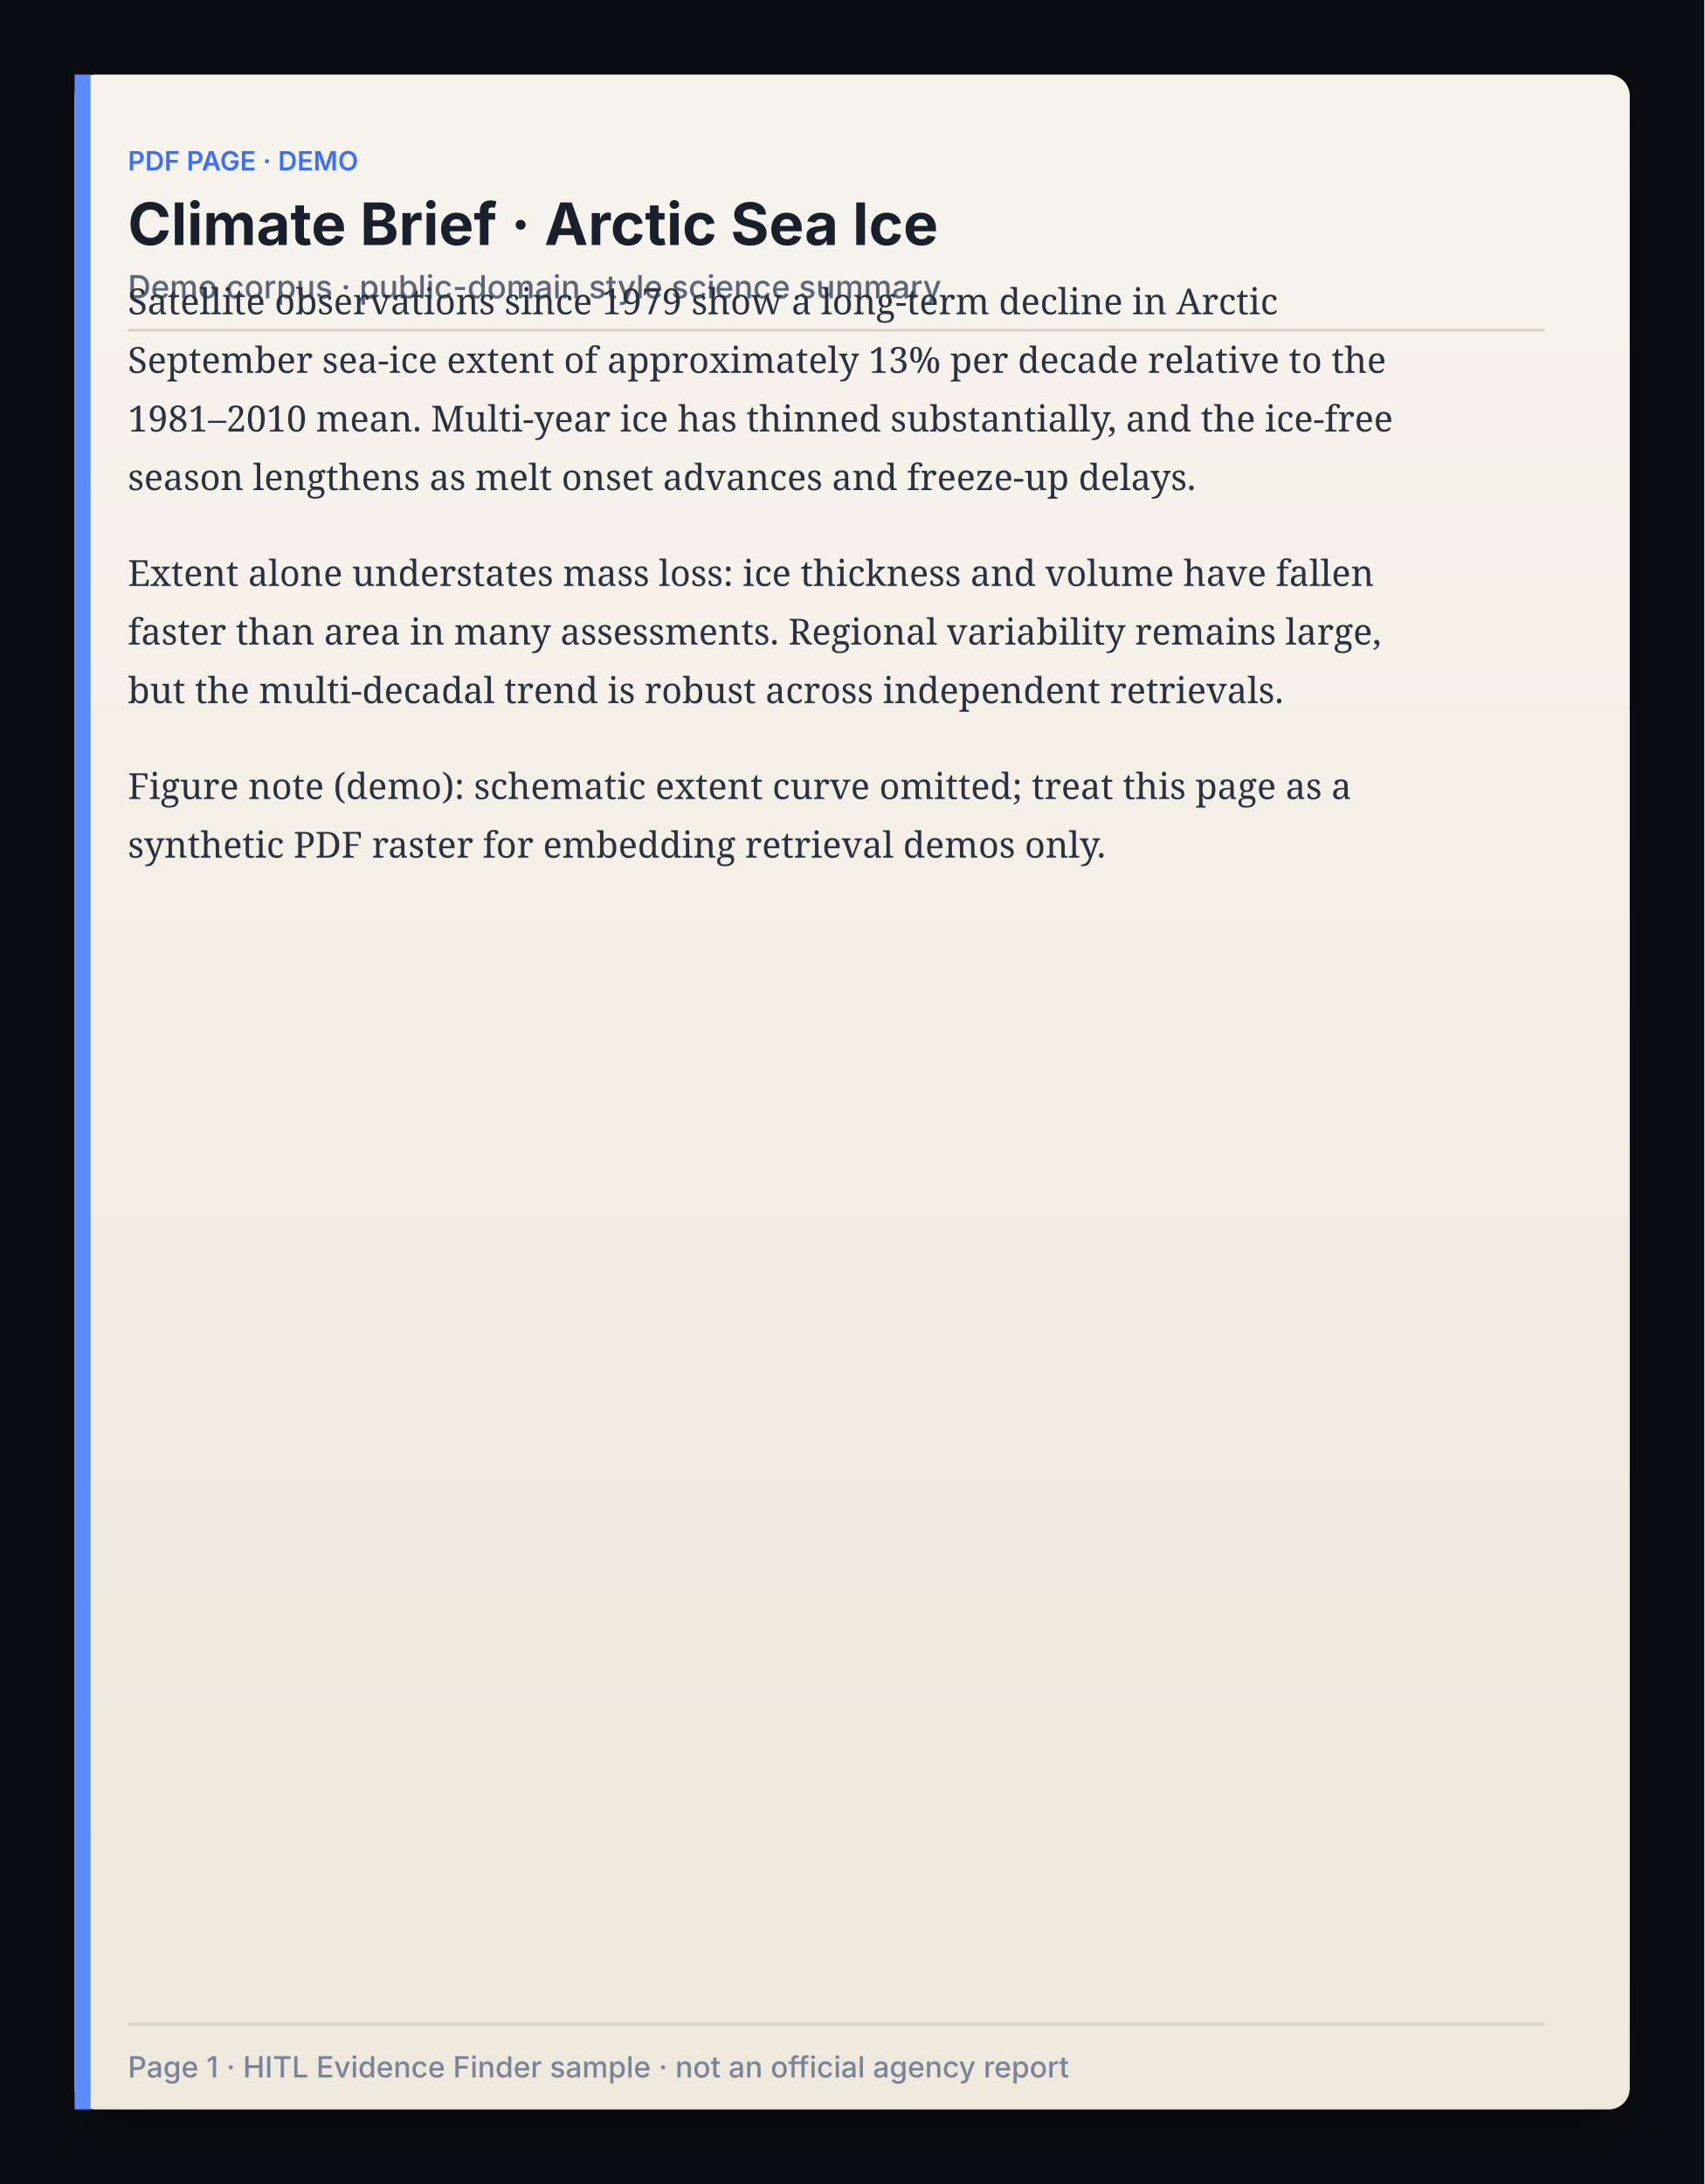
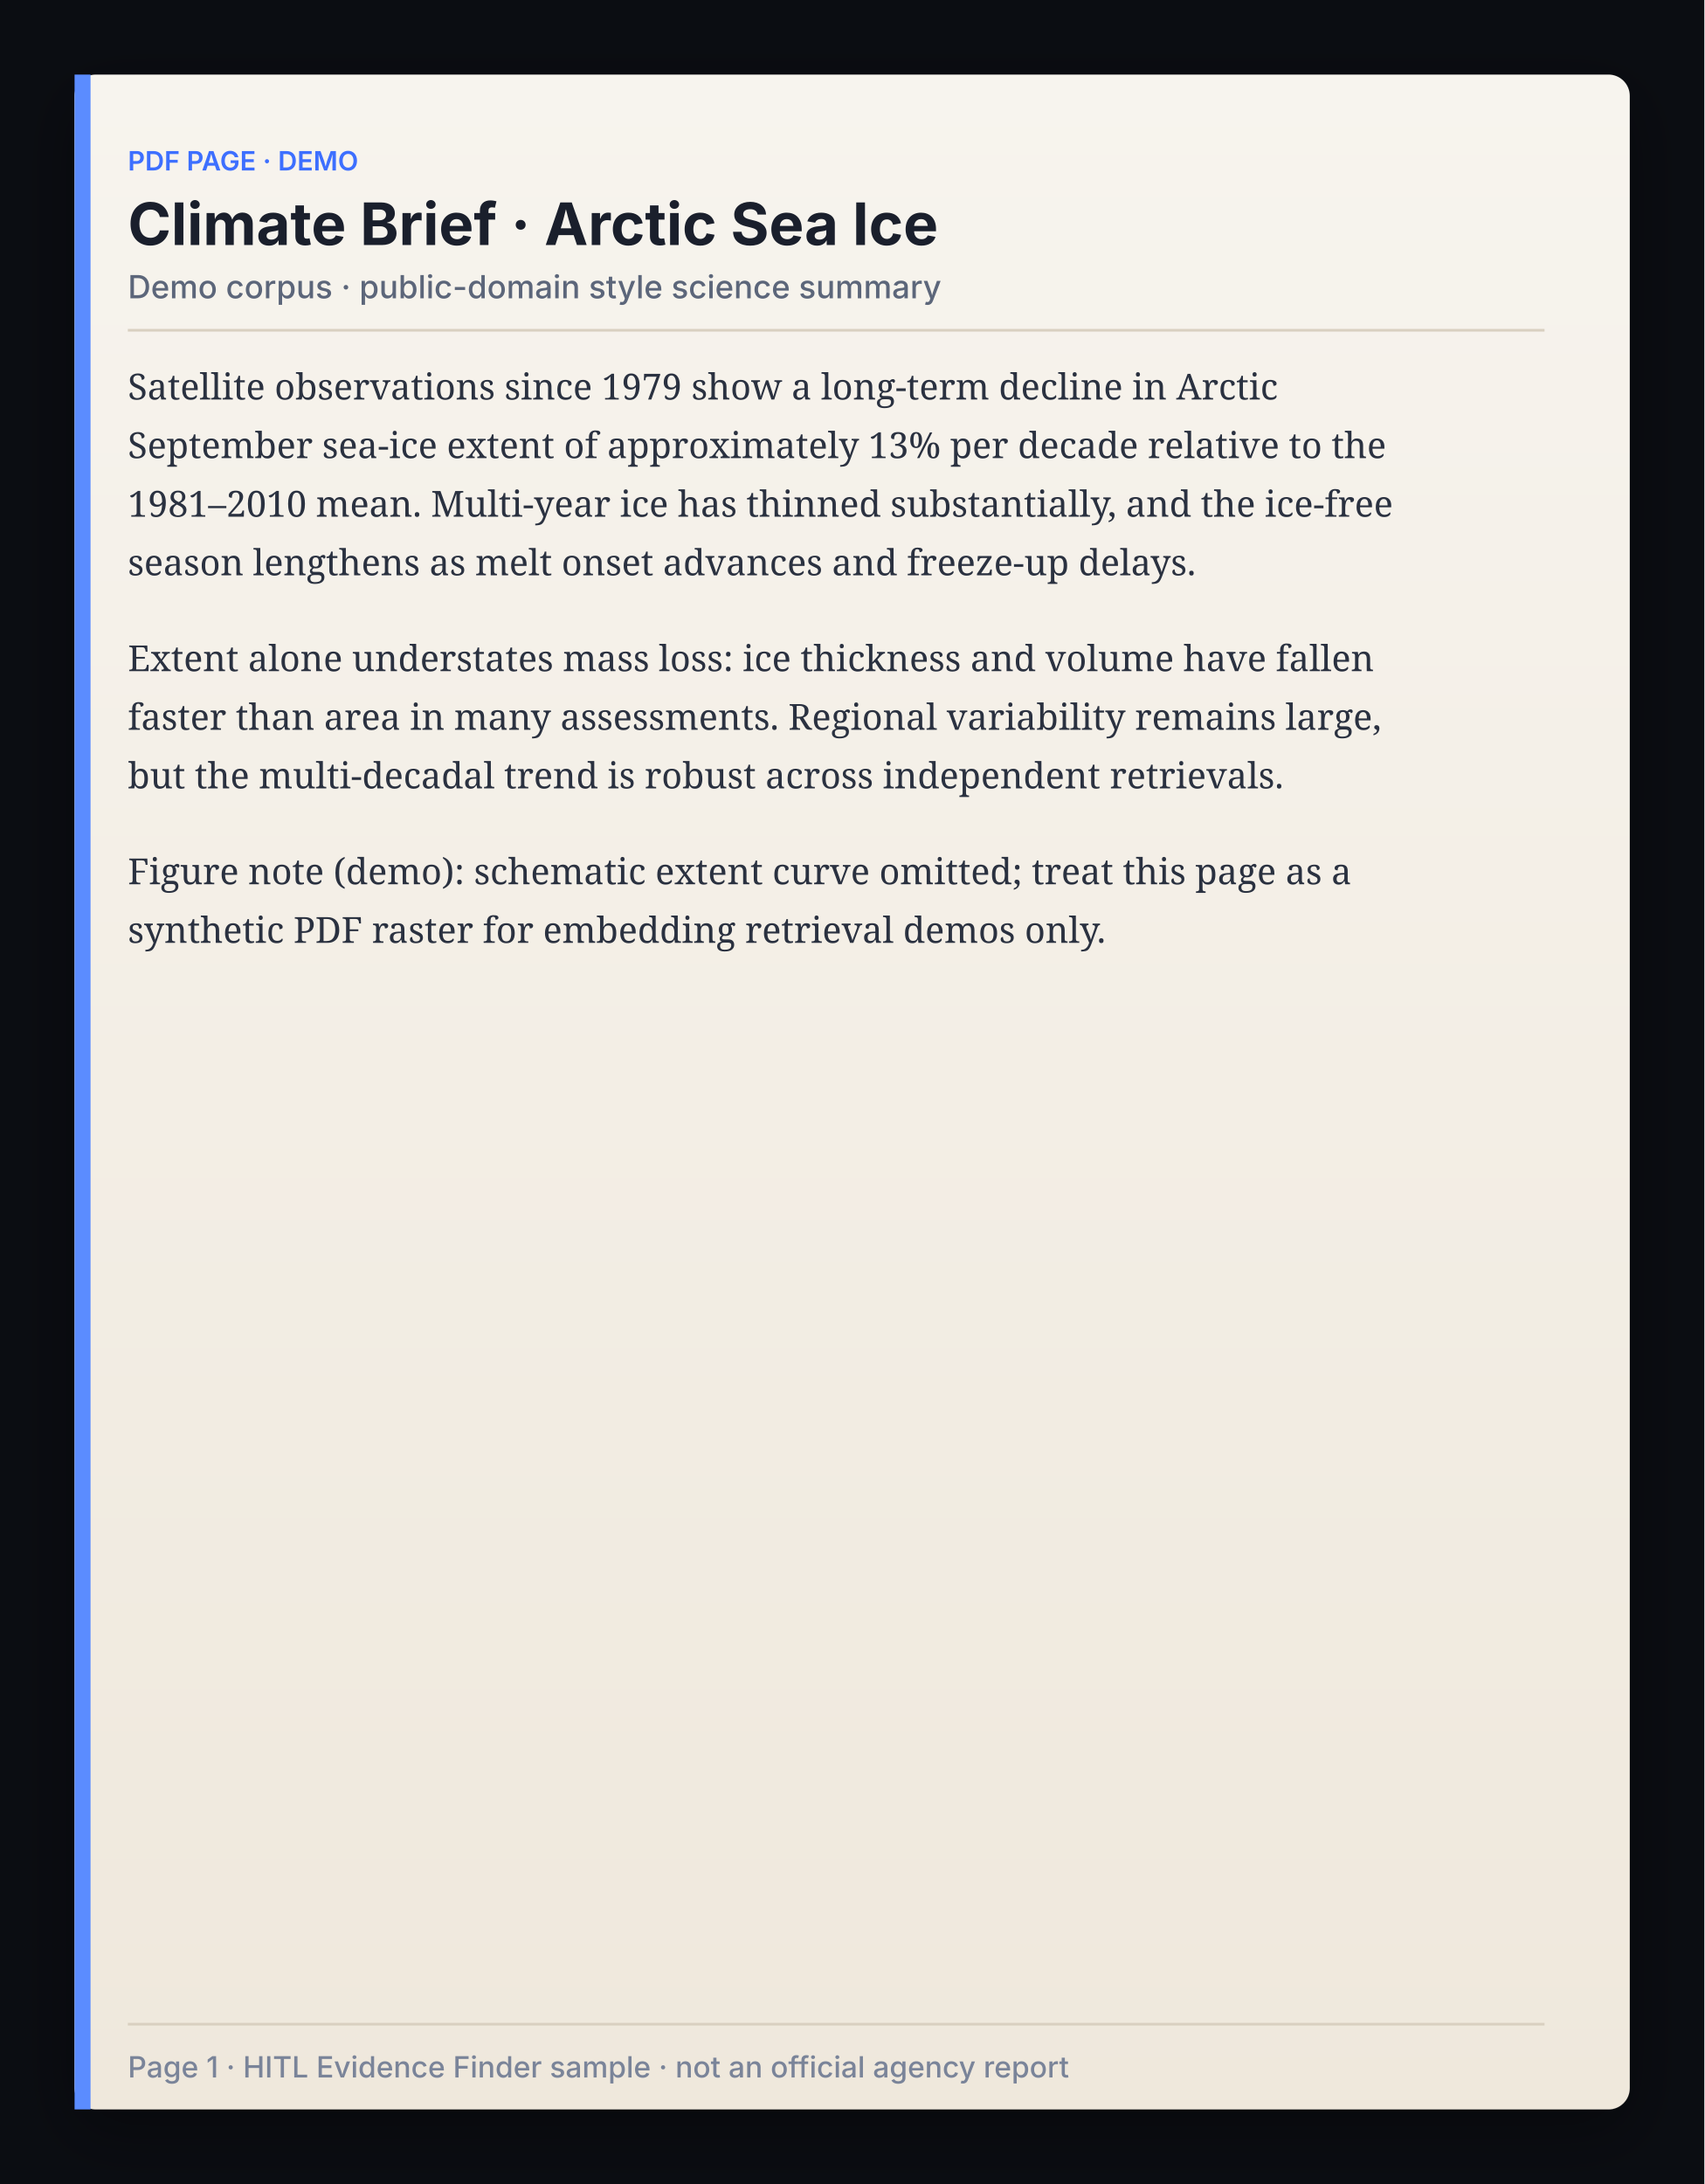
<svg xmlns="http://www.w3.org/2000/svg" width="640" height="820" viewBox="0 0 640 820">
  <defs>
    <linearGradient id="paper" x1="0" y1="0" x2="0" y2="1">
      <stop offset="0%" stop-color="#f7f4ee" />
      <stop offset="100%" stop-color="#efe8dc" />
    </linearGradient>
    <filter id="shadow" x="-5%" y="-5%" width="110%" height="110%">
      <feDropShadow dx="0" dy="8" stdDeviation="12" flood-color="#000" flood-opacity="0.35" />
    </filter>
    <style>
      .title { font: 700 22px Inter, ui-sans-serif, system-ui, sans-serif; fill: #1a1f2c; }
      .sub { font: 500 12px Inter, ui-sans-serif, system-ui, sans-serif; fill: #5c667a; }
      .body { font: 400 13.5px "IBM Plex Serif", Georgia, serif; fill: #2a3140; }
      .meta { font: 500 11px Inter, ui-sans-serif, system-ui, sans-serif; fill: #7a8499; }
      .badge { font: 600 10px Inter, ui-sans-serif, system-ui, sans-serif; fill: #3d6fff; }
    </style>
  </defs>
  <rect width="640" height="820" fill="#0b0d12" />
  <rect x="28" y="28" width="584" height="764" rx="8" fill="url(#paper)" filter="url(#shadow)" />
  <rect x="28" y="28" width="6" height="764" fill="#5b8cff" />
  <text x="48" y="64" class="badge">PDF PAGE · DEMO</text>
  <text x="48" y="92" class="title">Climate Brief · Arctic Sea Ice</text>
  <text x="48" y="112" class="sub">Demo corpus · public-domain style science summary</text>
  <line x1="48" y1="124" x2="580" y2="124" stroke="#d9d0c0" stroke-width="1" />
-   <text x="48" y="118" class="body">Satellite observations since 1979 show a long-term decline in Arctic</text>
-   <text x="48" y="140" class="body">September sea-ice extent of approximately 13% per decade relative to the</text>
-   <text x="48" y="162" class="body">1981–2010 mean. Multi-year ice has thinned substantially, and the ice-free</text>
-   <text x="48" y="184" class="body">season lengthens as melt onset advances and freeze-up delays.</text>
-   <text x="48" y="220" class="body">Extent alone understates mass loss: ice thickness and volume have fallen</text>
-   <text x="48" y="242" class="body">faster than area in many assessments. Regional variability remains large,</text>
-   <text x="48" y="264" class="body">but the multi-decadal trend is robust across independent retrievals.</text>
-   <text x="48" y="300" class="body">Figure note (demo): schematic extent curve omitted; treat this page as a</text>
-   <text x="48" y="322" class="body">synthetic PDF raster for embedding retrieval demos only.</text>
+   <text x="48" y="150" class="body">Satellite observations since 1979 show a long-term decline in Arctic</text>
+   <text x="48" y="172" class="body">September sea-ice extent of approximately 13% per decade relative to the</text>
+   <text x="48" y="194" class="body">1981–2010 mean. Multi-year ice has thinned substantially, and the ice-free</text>
+   <text x="48" y="216" class="body">season lengthens as melt onset advances and freeze-up delays.</text>
+   <text x="48" y="252" class="body">Extent alone understates mass loss: ice thickness and volume have fallen</text>
+   <text x="48" y="274" class="body">faster than area in many assessments. Regional variability remains large,</text>
+   <text x="48" y="296" class="body">but the multi-decadal trend is robust across independent retrievals.</text>
+   <text x="48" y="332" class="body">Figure note (demo): schematic extent curve omitted; treat this page as a</text>
+   <text x="48" y="354" class="body">synthetic PDF raster for embedding retrieval demos only.</text>
  <line x1="48" y1="760" x2="580" y2="760" stroke="#d9d0c0" stroke-width="1" />
  <text x="48" y="780" class="meta">Page 1 · HITL Evidence Finder sample · not an official agency report</text>
</svg>
